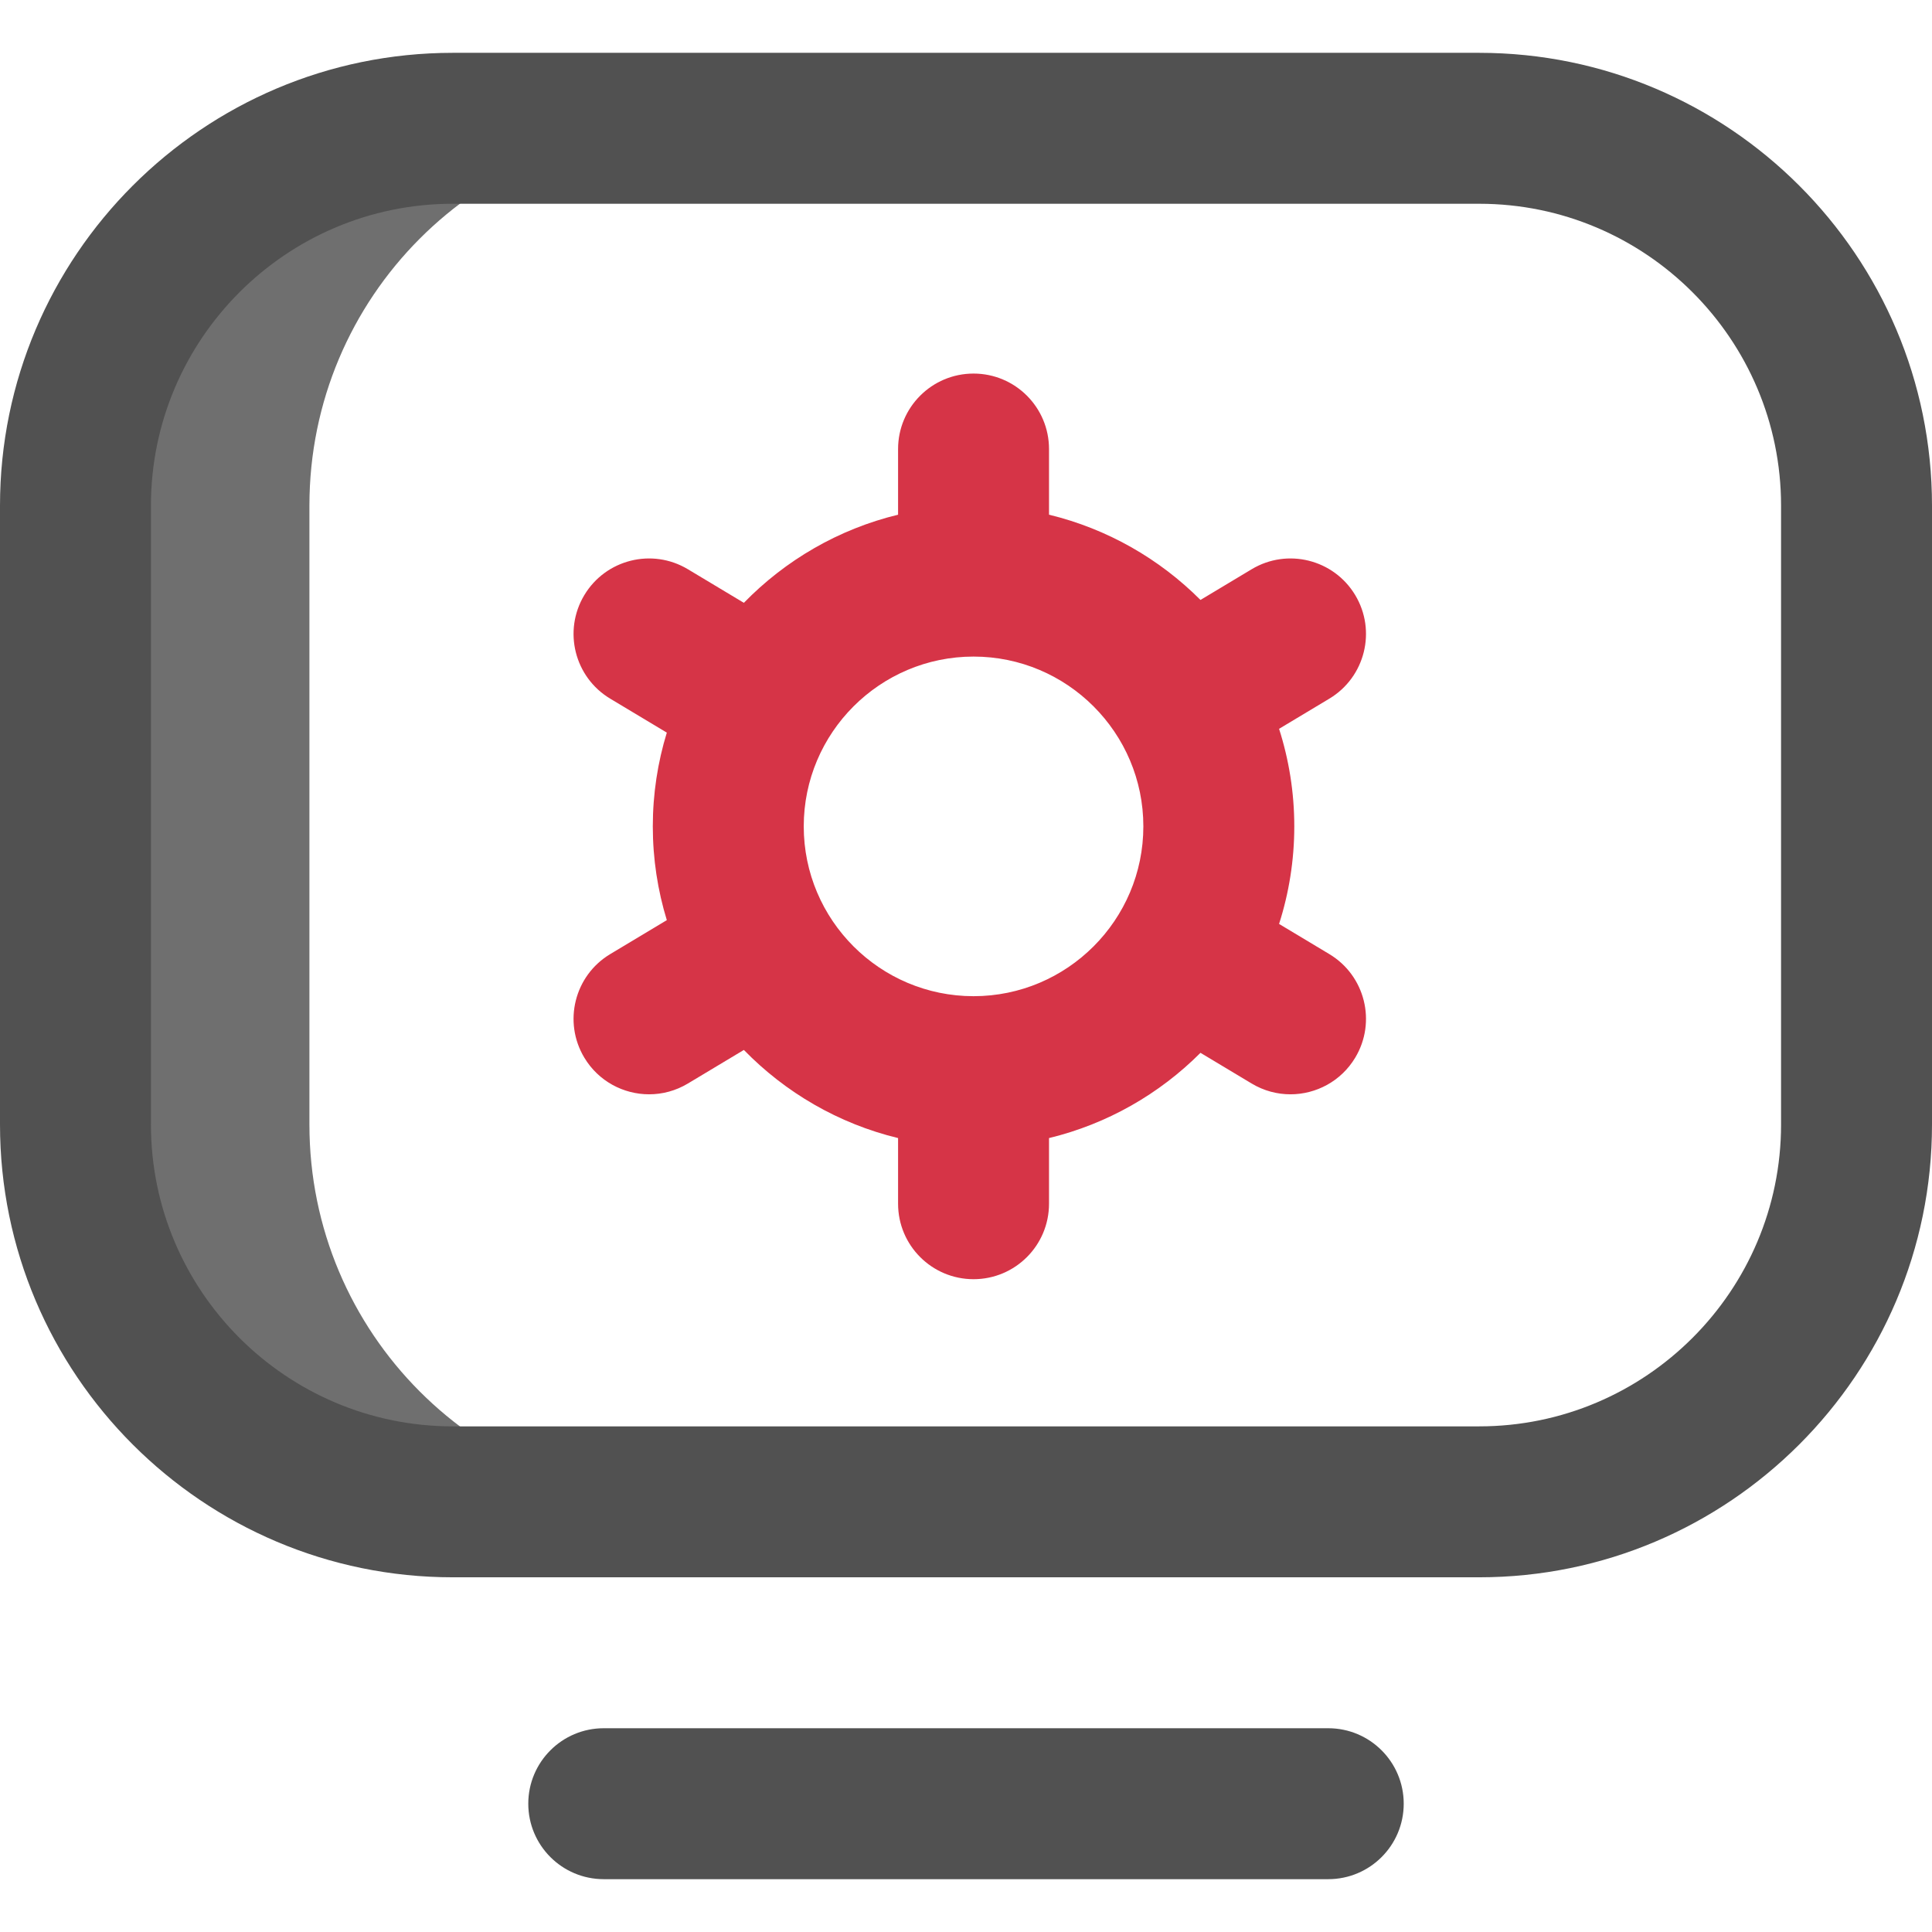
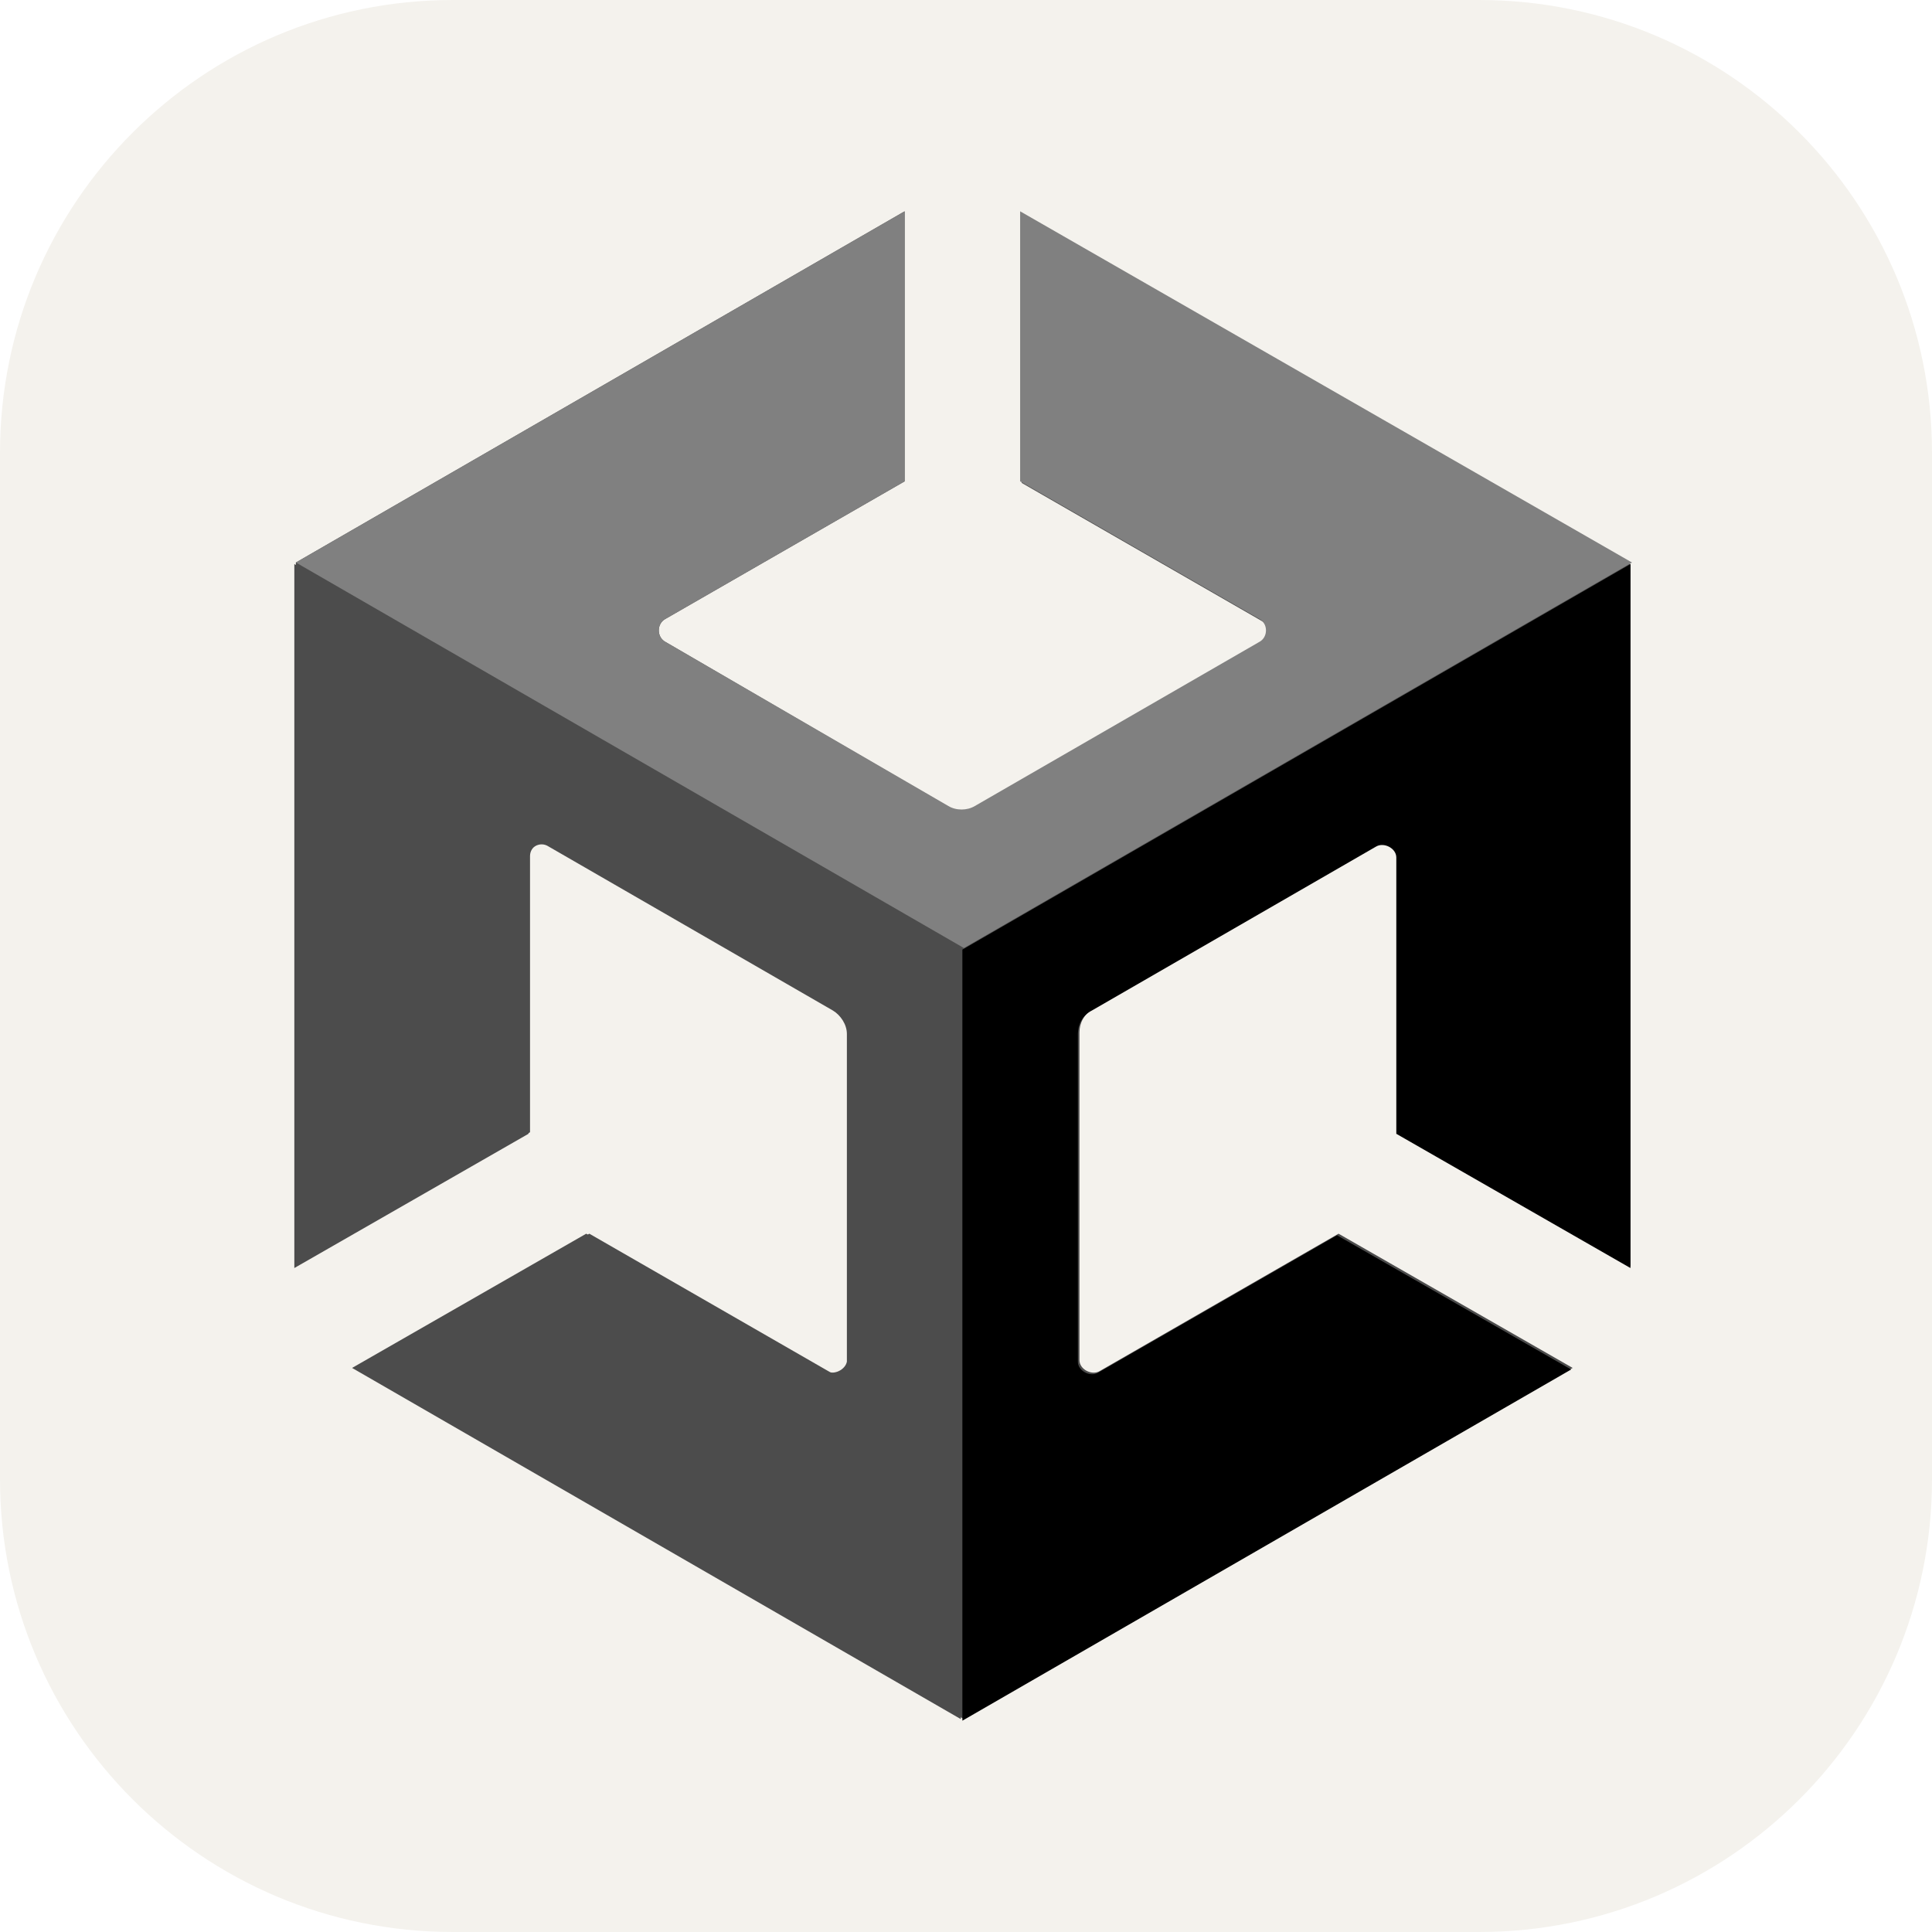
- <svg xmlns="http://www.w3.org/2000/svg" id="Layer_1" enable-background="new 0 0 512 512" height="512" viewBox="0 0 512 512" width="512">
-   <g>
-     <path d="m82 298.041v-164.082c0-55.206 44.644-99.959 99.716-99.959h-60.716c-55.229 0-100 44.771-100 100v164c0 55.228 44.771 100 100 100h60.716c-55.072 0-99.716-44.753-99.716-99.959z" fill="#6f6f6f" />
-     <path d="m392 418h-272.021c-66.157 0-119.979-53.823-119.979-119.979v-164.021c0-66.168 53.832-120 120-120h272c66.168 0 120 53.832 120 120v164c0 66.168-53.832 120-120 120zm-272-364c-44.112 0-80 35.888-80 80v164.021c0 44.1 35.879 79.979 79.979 79.979h272.021c44.112 0 80-35.888 80-80v-164c0-44.112-35.888-80-80-80zm252 424c0-11.046-8.954-20-20-20h-192c-11.046 0-20 8.954-20 20s8.954 20 20 20h192c11.046 0 20-8.954 20-20z" fill="#515151" />
-     <path d="m352.29 252.85-13.324-7.994c2.612-8.158 4.034-16.843 4.034-25.856s-1.422-17.698-4.034-25.856l13.324-7.994c9.472-5.683 12.543-17.968 6.859-27.44s-17.971-12.542-27.439-6.86l-13.569 8.142c-10.877-10.901-24.695-18.853-40.141-22.593v-17.399c0-11.046-8.954-20-20-20s-20 8.954-20 20v17.399c-15.798 3.826-29.881 12.071-40.868 23.356l-14.842-8.905c-9.469-5.682-21.756-2.612-27.439 6.86-5.684 9.472-2.612 21.757 6.859 27.44l15.004 9.002c-2.409 7.864-3.714 16.206-3.714 24.848s1.305 16.984 3.714 24.848l-15.004 9.002c-9.472 5.683-12.543 17.968-6.86 27.439 3.751 6.25 10.375 9.713 17.169 9.713 3.502 0 7.05-.92 10.271-2.853l14.842-8.905c10.987 11.285 25.07 19.53 40.868 23.356v17.4c0 11.046 8.954 20 20 20s20-8.954 20-20v-17.399c15.446-3.74 29.264-11.692 40.14-22.593l13.57 8.142c3.222 1.933 6.769 2.853 10.271 2.853 6.794 0 13.419-3.463 17.169-9.713 5.683-9.472 2.612-21.757-6.86-27.44zm-94.29 11.15c-24.813 0-45-20.187-45-45s20.187-45 45-45 45 20.187 45 45-20.187 45-45 45z" fill="#D63447" />
+ <svg xmlns="http://www.w3.org/2000/svg" width="32" height="32" viewBox="0 0 256 256">
+   <g fill="none">
+     <rect width="256" height="256" fill="#F4F2ED" rx="60" />
+     <path fill="#4C4C4C" d="M216.042 167.814V74.743l-80.661-46.536v35.78l31.644 18.201c1.241.62 1.241 2.482 0 3.103l-37.642 21.716c-1.035.621-2.482.621-3.516 0L88.224 85.084c-1.24-.62-1.24-2.482 0-3.103l31.645-18.2V28L39.207 74.536v93.278v-.414v.414l31.024-17.787v-36.608c0-1.241 1.447-2.275 2.688-1.448l37.642 21.717c1.035.62 1.862 1.861 1.862 3.102v43.433c0 1.241-1.448 2.275-2.689 1.448l-31.644-18.2l-31.024 17.786l80.662 46.536l80.662-46.536l-31.024-17.786l-31.644 18.2c-1.034.621-2.689-.207-2.689-1.448V136.79c0-1.241.621-2.482 1.861-3.102l37.643-21.717c1.034-.62 2.688.207 2.688 1.448v36.608z" />
+     <path fill="#000" d="m127.521 228l80.662-46.535l-31.024-17.787l-31.644 18.2c-1.034.621-2.689-.207-2.689-1.448v-43.433c0-1.241.621-2.482 1.862-3.102l37.642-21.717c1.034-.62 2.689.207 2.689 1.448v36.608l31.023 17.787V74.743l-88.521 51.086z" />
+     <path fill="gray" d="M135.174 28v35.78l31.644 18.201c1.241.62 1.241 2.482 0 3.103L129.176 106.8c-1.034.621-2.482.621-3.516 0L88.224 85.084c-1.24-.62-1.24-2.482 0-3.103l31.645-18.2V28L39.207 74.536l88.521 51.086l88.521-51.086z" />
+     <path fill="#4C4C4C" d="m109.321 181.671l-31.645-18.2l-31.023 17.787l80.661 46.535V125.622L39 74.742v93.279v-.414v.414l31.024-17.787v-36.608c0-1.241 1.448-2.275 2.689-1.448l37.642 21.717c1.034.62 1.861 1.861 1.861 3.102v43.433c-.207 1.034-1.654 1.862-2.895 1.241" />
  </g>
</svg>
